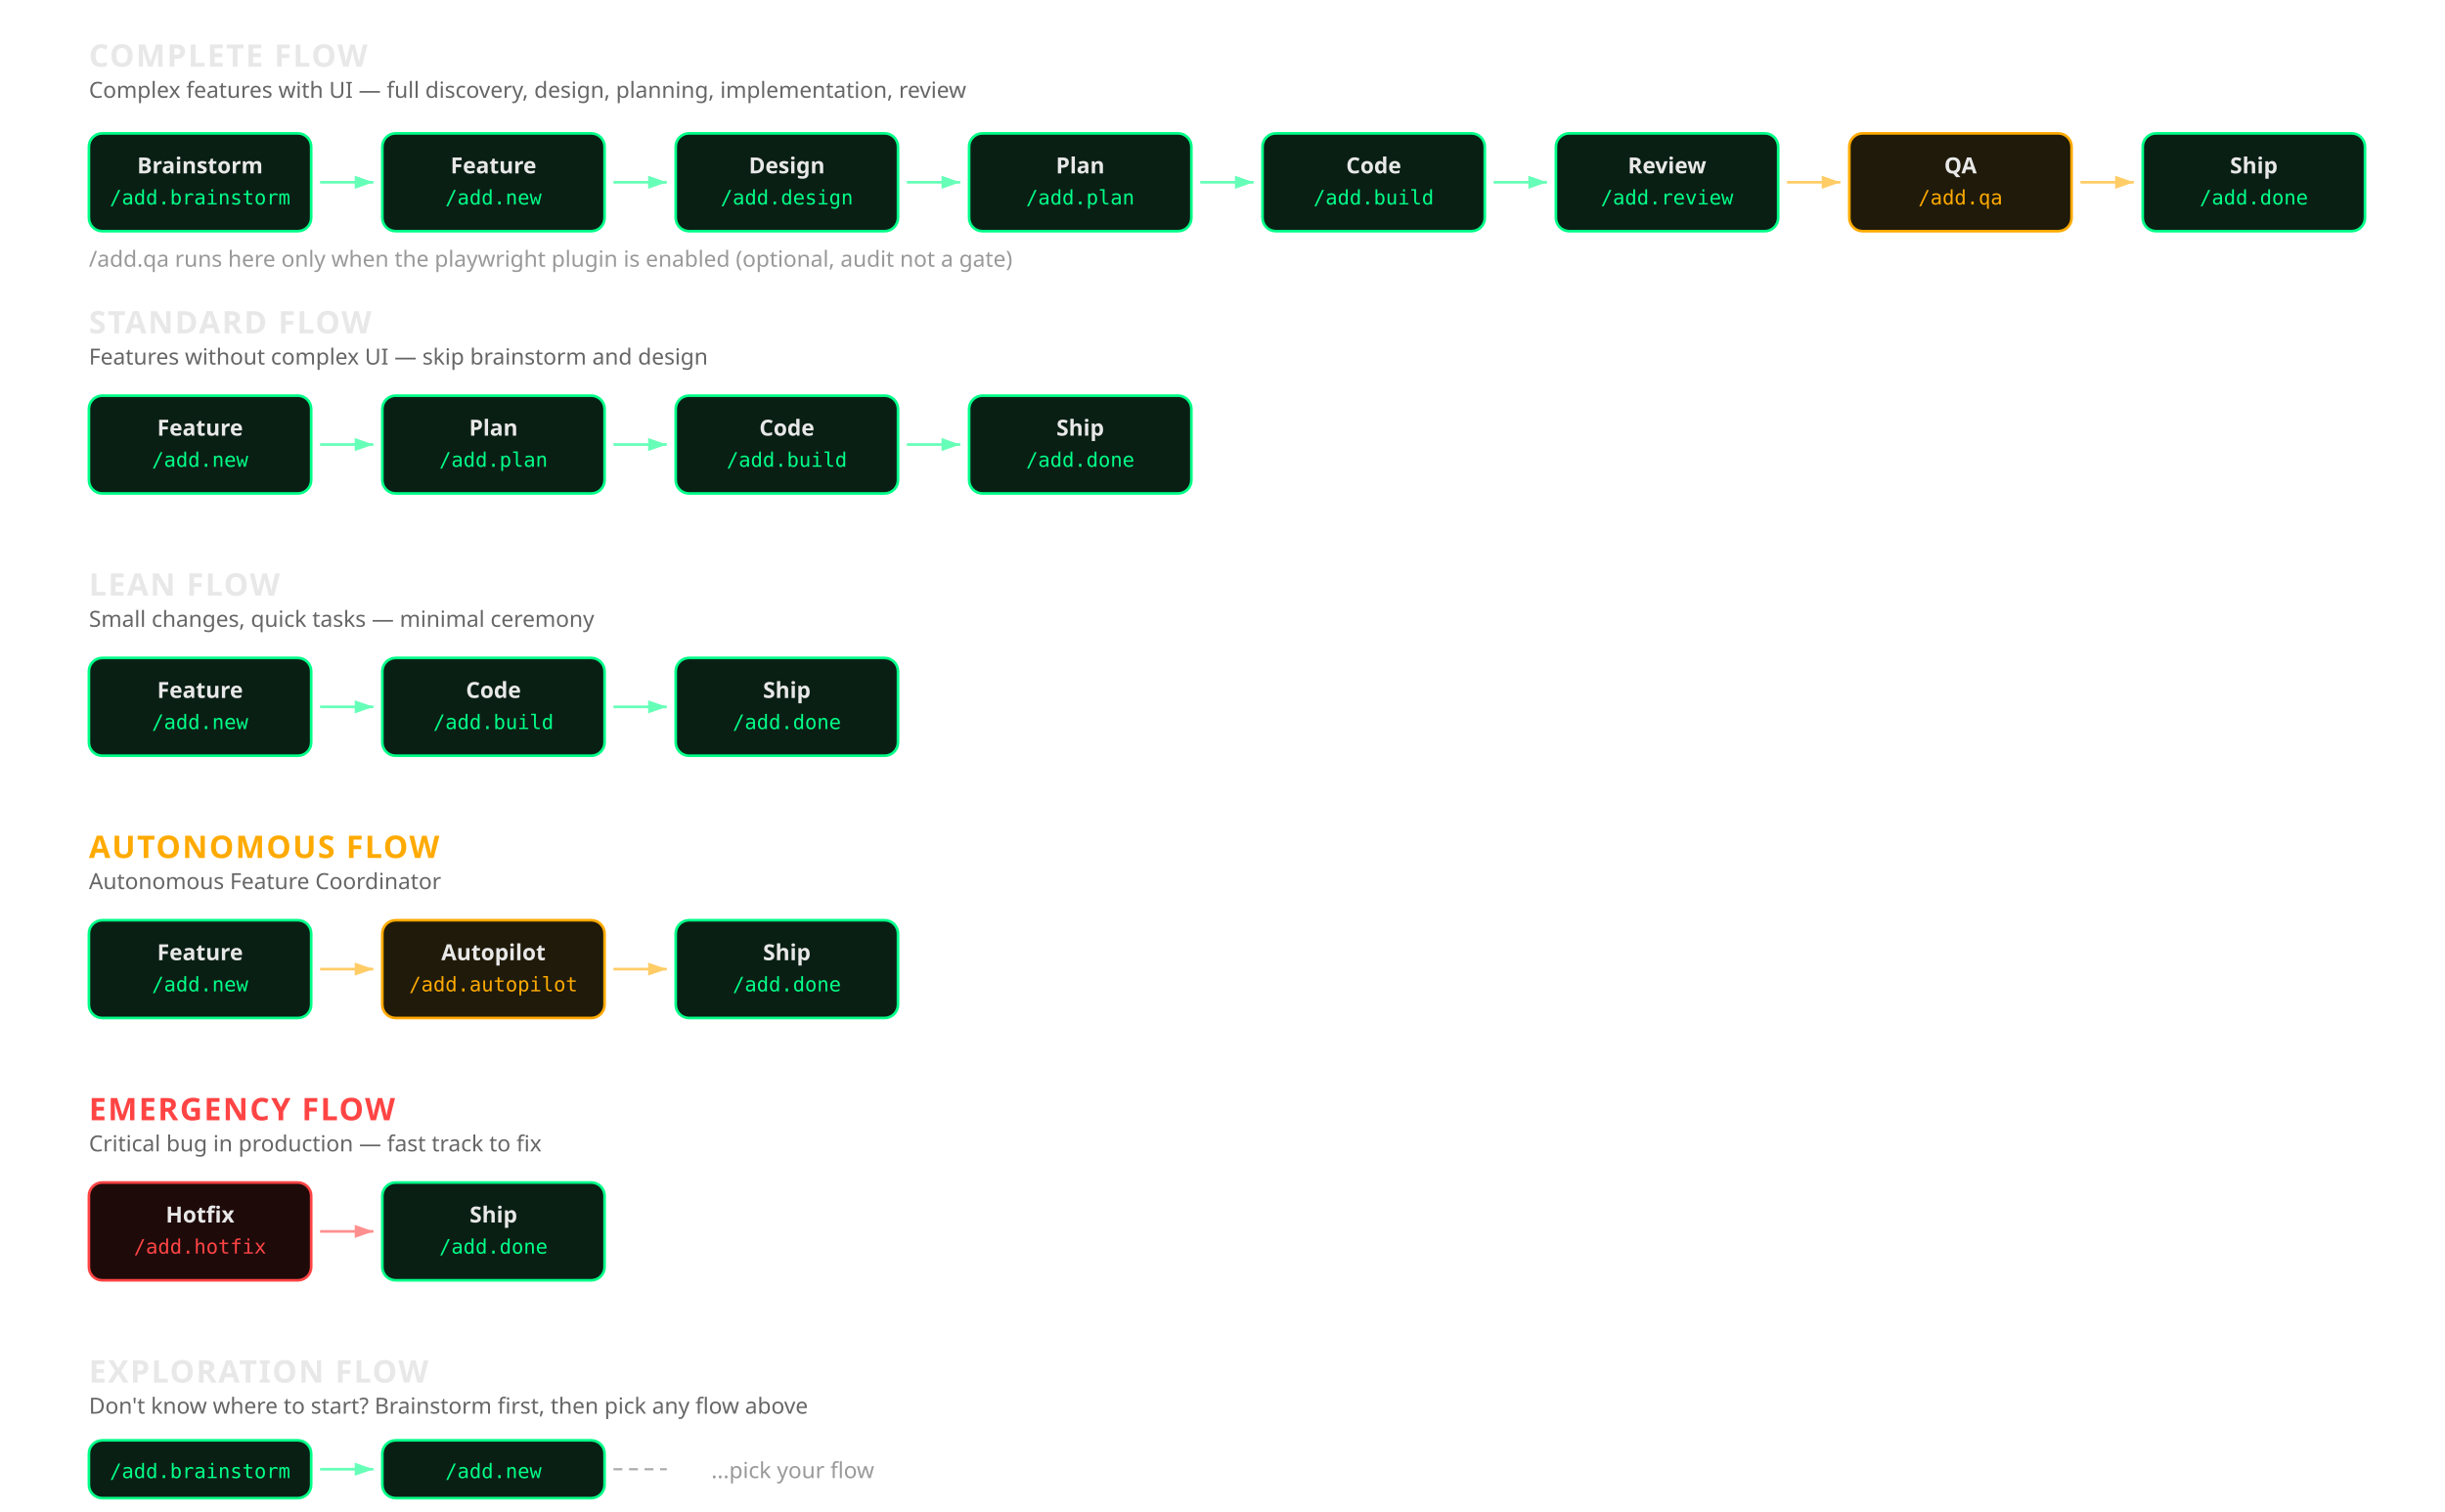
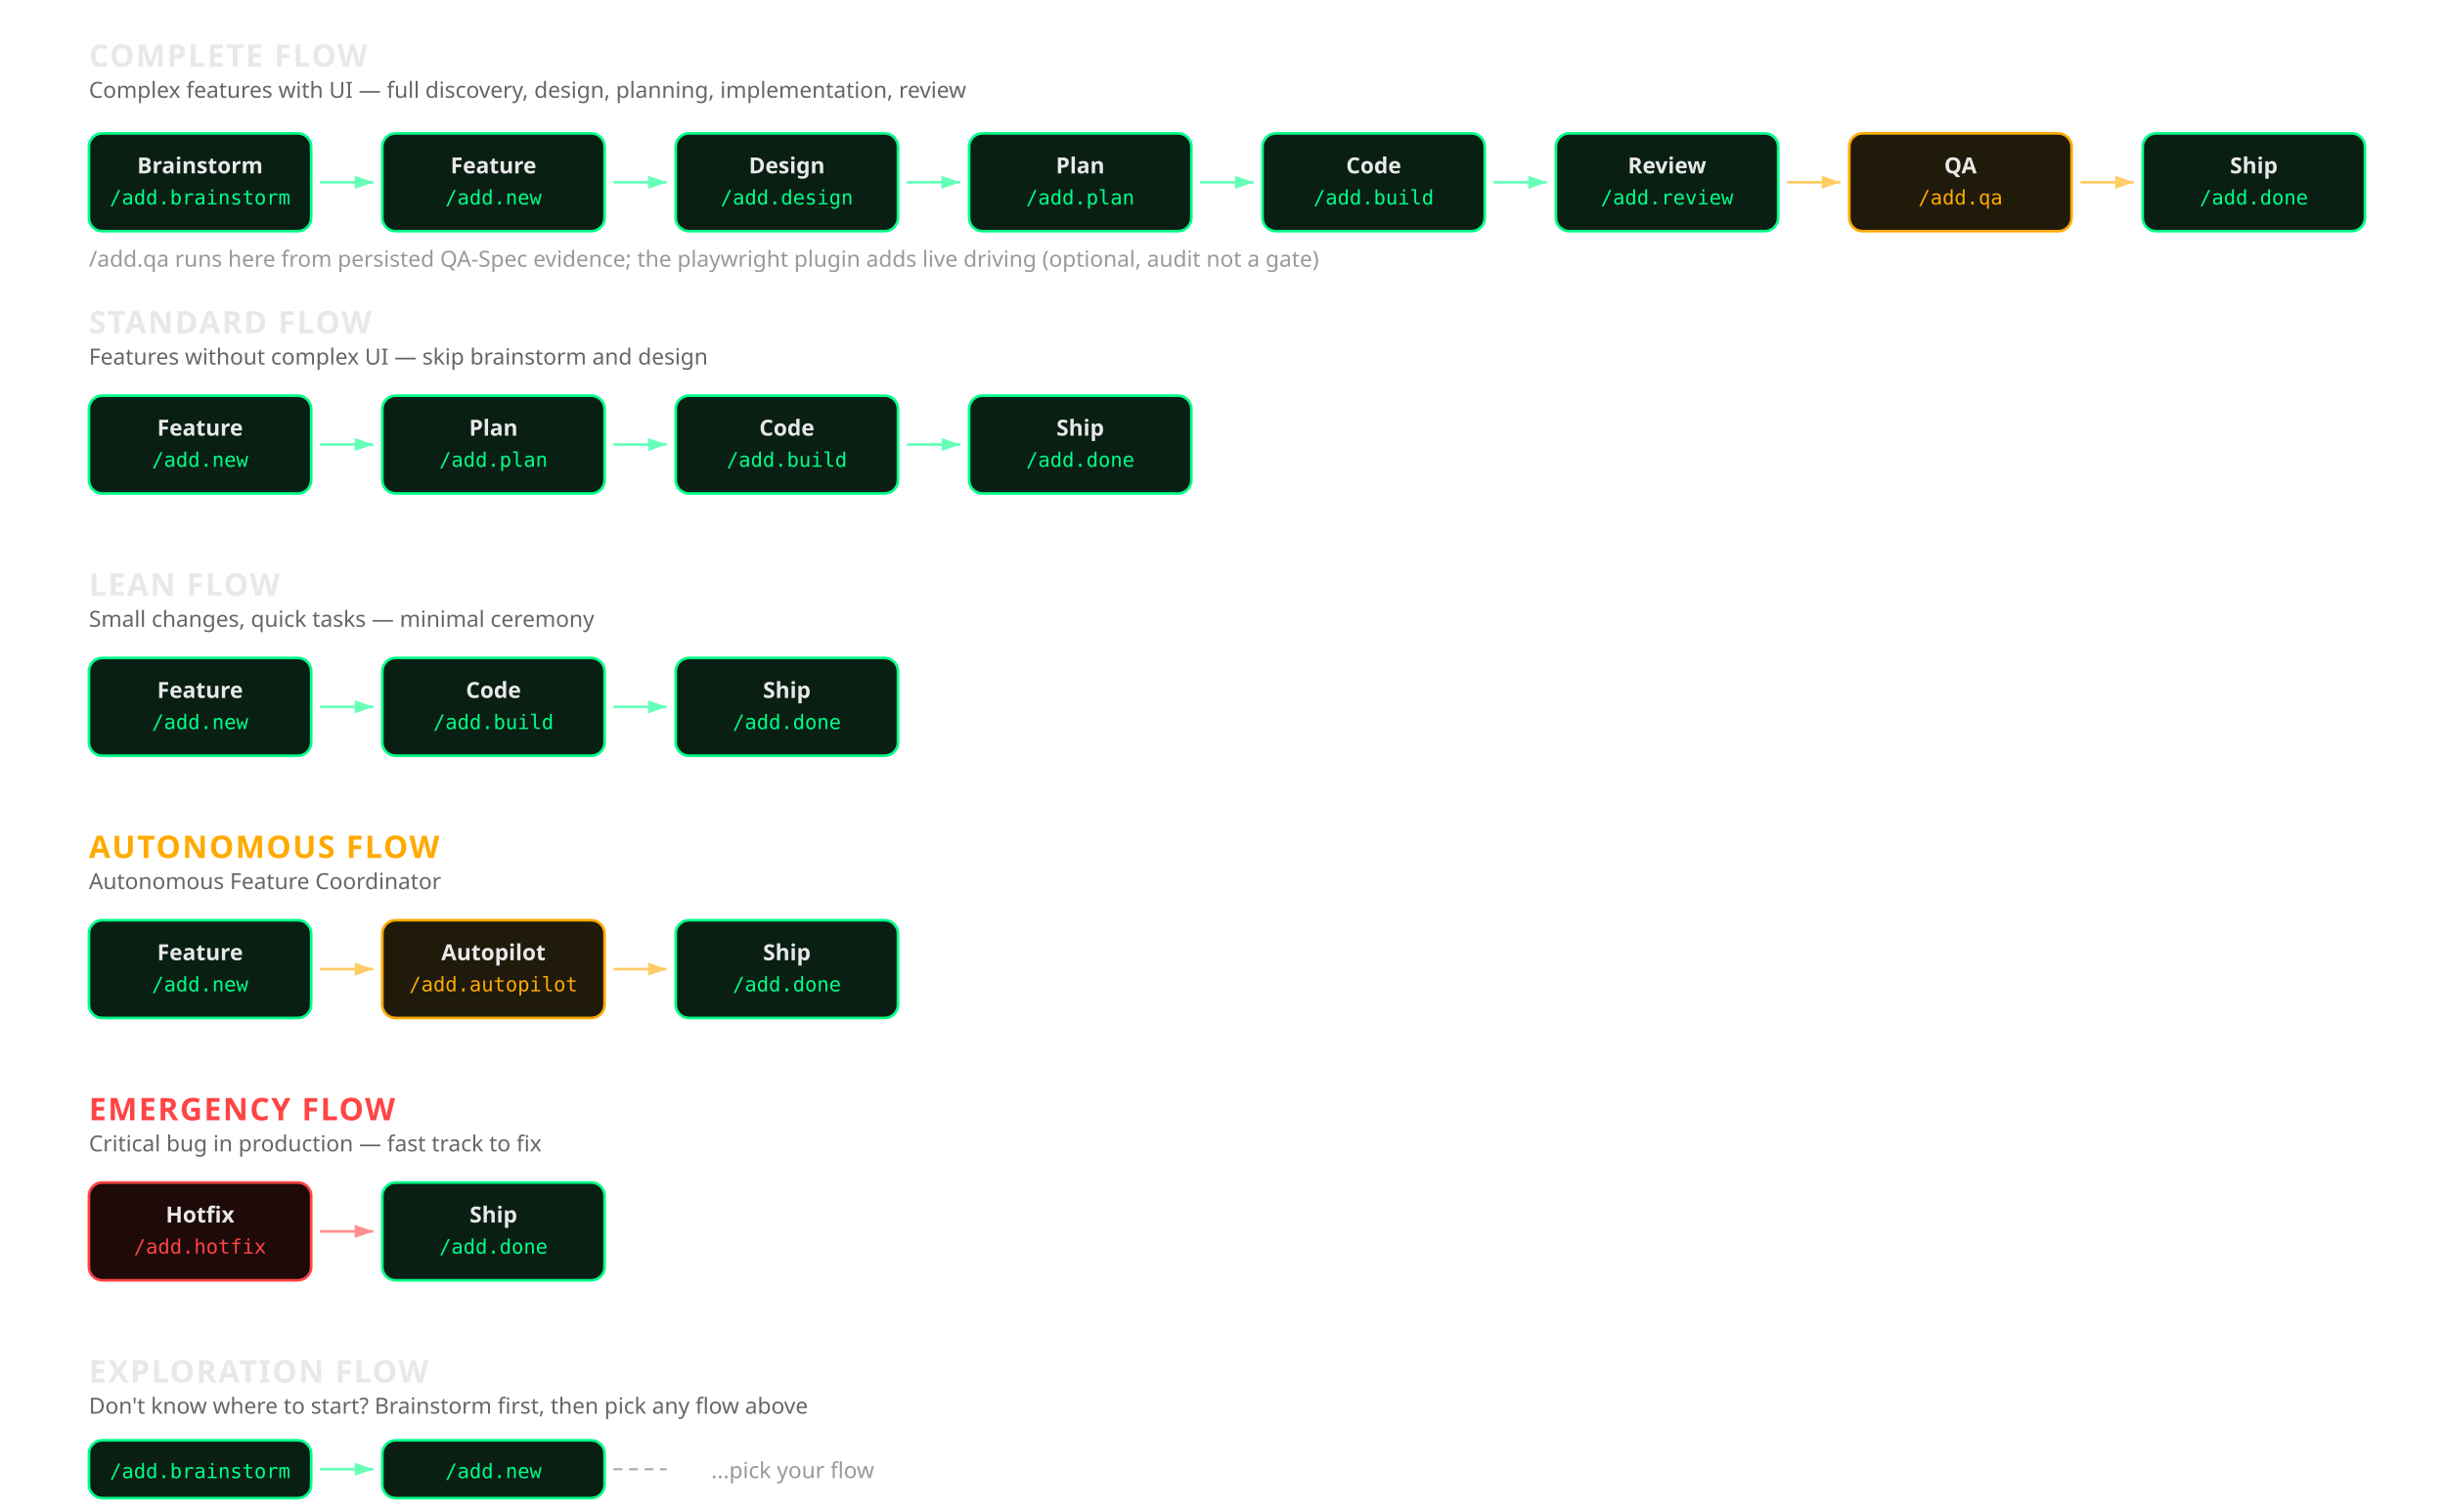
<svg xmlns="http://www.w3.org/2000/svg" viewBox="0 0 1100 680" fill="none">
  <style>
    .title { fill: #e8e8e8; font-family: 'Syne', sans-serif; font-size: 11px; font-weight: 700; }
    .cmd { fill: #00ff88; font-family: 'JetBrains Mono', monospace; font-size: 9px; }
    .desc { fill: #666; font-family: 'Outfit', sans-serif; font-size: 9px; }
    .node { fill: #111; stroke: #222; stroke-width: 1.2; }
    .node-on { fill: #0a1f14; stroke: #00ff88; stroke-width: 1.2; }
    .node-warn { fill: #1f1a0a; stroke: #ffaa00; stroke-width: 1.2; }
    .node-err { fill: #1f0a0a; stroke: #ff4444; stroke-width: 1.2; }
    .ntxt { fill: #e8e8e8; font-family: 'Syne', sans-serif; font-size: 10px; font-weight: 600; }
    .arrow { stroke: #00ff88; stroke-width: 1.2; fill: none; marker-end: url(#ag); opacity: 0.6; }
    .arrow-w { stroke: #ffaa00; stroke-width: 1.2; fill: none; marker-end: url(#aw); opacity: 0.6; }
    .arrow-e { stroke: #ff4444; stroke-width: 1.2; fill: none; marker-end: url(#ae); opacity: 0.6; }
    .arrow-dim { stroke: #333; stroke-width: 1; fill: none; stroke-dasharray: 4 3; opacity: 0.4; }
    .label { fill: #e8e8e8; font-family: 'Syne', sans-serif; font-size: 14px; font-weight: 800; letter-spacing: 0.05em; }
    .sublabel { fill: #666; font-family: 'Outfit', sans-serif; font-size: 10px; }
    .badge { fill: #00ff88; font-family: 'JetBrains Mono', monospace; font-size: 8px; font-weight: 600; }
    .badge-bg { fill: #0a1f14; stroke: #00ff88; stroke-width: 0.8; rx: 4; }
  </style>
  <defs>
    <marker id="ag" viewBox="0 0 10 7" refX="10" refY="3.5" markerWidth="7" markerHeight="5" orient="auto">
      <polygon points="0 0,10 3.5,0 7" fill="#00ff88" />
    </marker>
    <marker id="aw" viewBox="0 0 10 7" refX="10" refY="3.5" markerWidth="7" markerHeight="5" orient="auto">
      <polygon points="0 0,10 3.5,0 7" fill="#ffaa00" />
    </marker>
    <marker id="ae" viewBox="0 0 10 7" refX="10" refY="3.5" markerWidth="7" markerHeight="5" orient="auto">
      <polygon points="0 0,10 3.5,0 7" fill="#ff4444" />
    </marker>
  </defs>
  <text x="40" y="30" class="label">COMPLETE FLOW</text>
  <text x="40" y="44" class="sublabel">Complex features with UI — full discovery, design, planning, implementation, review</text>
  <g transform="translate(40, 60)">
    <rect x="0" y="0" width="100" height="44" rx="6" class="node-on" />
    <text x="50" y="18" text-anchor="middle" class="ntxt">Brainstorm</text>
    <text x="50" y="32" text-anchor="middle" class="cmd">/add.brainstorm</text>
  </g>
  <line x1="144" y1="82" x2="168" y2="82" class="arrow" />
  <g transform="translate(172, 60)">
    <rect x="0" y="0" width="100" height="44" rx="6" class="node-on" />
    <text x="50" y="18" text-anchor="middle" class="ntxt">Feature</text>
    <text x="50" y="32" text-anchor="middle" class="cmd">/add.new</text>
  </g>
  <line x1="276" y1="82" x2="300" y2="82" class="arrow" />
  <g transform="translate(304, 60)">
    <rect x="0" y="0" width="100" height="44" rx="6" class="node-on" />
    <text x="50" y="18" text-anchor="middle" class="ntxt">Design</text>
    <text x="50" y="32" text-anchor="middle" class="cmd">/add.design</text>
  </g>
  <line x1="408" y1="82" x2="432" y2="82" class="arrow" />
  <g transform="translate(436, 60)">
    <rect x="0" y="0" width="100" height="44" rx="6" class="node-on" />
    <text x="50" y="18" text-anchor="middle" class="ntxt">Plan</text>
    <text x="50" y="32" text-anchor="middle" class="cmd">/add.plan</text>
  </g>
  <line x1="540" y1="82" x2="564" y2="82" class="arrow" />
  <g transform="translate(568, 60)">
    <rect x="0" y="0" width="100" height="44" rx="6" class="node-on" />
    <text x="50" y="18" text-anchor="middle" class="ntxt">Code</text>
    <text x="50" y="32" text-anchor="middle" class="cmd">/add.build</text>
  </g>
  <line x1="672" y1="82" x2="696" y2="82" class="arrow" />
  <g transform="translate(700, 60)">
    <rect x="0" y="0" width="100" height="44" rx="6" class="node-on" />
    <text x="50" y="18" text-anchor="middle" class="ntxt">Review</text>
    <text x="50" y="32" text-anchor="middle" class="cmd">/add.review</text>
  </g>
  <line x1="804" y1="82" x2="828" y2="82" class="arrow-w" />
  <g transform="translate(832, 60)">
    <rect x="0" y="0" width="100" height="44" rx="6" class="node-warn" />
    <text x="50" y="18" text-anchor="middle" class="ntxt">QA</text>
    <text x="50" y="32" text-anchor="middle" class="cmd" style="fill:#ffaa00">/add.qa</text>
  </g>
  <line x1="936" y1="82" x2="960" y2="82" class="arrow-w" />
  <g transform="translate(964, 60)">
    <rect x="0" y="0" width="100" height="44" rx="6" class="node-on" />
    <text x="50" y="18" text-anchor="middle" class="ntxt">Ship</text>
    <text x="50" y="32" text-anchor="middle" class="cmd">/add.done</text>
  </g>
-   <text x="40" y="120" class="sublabel" style="fill:#999">/add.qa runs here only when the playwright plugin is enabled (optional, audit not a gate)</text>
+   <text x="40" y="120" class="sublabel" style="fill:#999">/add.qa runs here from persisted QA-Spec evidence; the playwright plugin adds live driving (optional, audit not a gate)</text>
  <text x="40" y="150" class="label">STANDARD FLOW</text>
  <text x="40" y="164" class="sublabel">Features without complex UI — skip brainstorm and design</text>
  <g transform="translate(40, 178)">
    <rect x="0" y="0" width="100" height="44" rx="6" class="node-on" />
    <text x="50" y="18" text-anchor="middle" class="ntxt">Feature</text>
    <text x="50" y="32" text-anchor="middle" class="cmd">/add.new</text>
  </g>
  <line x1="144" y1="200" x2="168" y2="200" class="arrow" />
  <g transform="translate(172, 178)">
    <rect x="0" y="0" width="100" height="44" rx="6" class="node-on" />
    <text x="50" y="18" text-anchor="middle" class="ntxt">Plan</text>
    <text x="50" y="32" text-anchor="middle" class="cmd">/add.plan</text>
  </g>
  <line x1="276" y1="200" x2="300" y2="200" class="arrow" />
  <g transform="translate(304, 178)">
    <rect x="0" y="0" width="100" height="44" rx="6" class="node-on" />
    <text x="50" y="18" text-anchor="middle" class="ntxt">Code</text>
    <text x="50" y="32" text-anchor="middle" class="cmd">/add.build</text>
  </g>
  <line x1="408" y1="200" x2="432" y2="200" class="arrow" />
  <g transform="translate(436, 178)">
    <rect x="0" y="0" width="100" height="44" rx="6" class="node-on" />
    <text x="50" y="18" text-anchor="middle" class="ntxt">Ship</text>
    <text x="50" y="32" text-anchor="middle" class="cmd">/add.done</text>
  </g>
  <text x="40" y="268" class="label">LEAN FLOW</text>
  <text x="40" y="282" class="sublabel">Small changes, quick tasks — minimal ceremony</text>
  <g transform="translate(40, 296)">
    <rect x="0" y="0" width="100" height="44" rx="6" class="node-on" />
    <text x="50" y="18" text-anchor="middle" class="ntxt">Feature</text>
    <text x="50" y="32" text-anchor="middle" class="cmd">/add.new</text>
  </g>
  <line x1="144" y1="318" x2="168" y2="318" class="arrow" />
  <g transform="translate(172, 296)">
    <rect x="0" y="0" width="100" height="44" rx="6" class="node-on" />
    <text x="50" y="18" text-anchor="middle" class="ntxt">Code</text>
    <text x="50" y="32" text-anchor="middle" class="cmd">/add.build</text>
  </g>
  <line x1="276" y1="318" x2="300" y2="318" class="arrow" />
  <g transform="translate(304, 296)">
    <rect x="0" y="0" width="100" height="44" rx="6" class="node-on" />
    <text x="50" y="18" text-anchor="middle" class="ntxt">Ship</text>
    <text x="50" y="32" text-anchor="middle" class="cmd">/add.done</text>
  </g>
  <text x="40" y="386" class="label" style="fill:#ffaa00">AUTONOMOUS FLOW</text>
  <text x="40" y="400" class="sublabel">Autonomous Feature Coordinator</text>
  <g transform="translate(40, 414)">
    <rect x="0" y="0" width="100" height="44" rx="6" class="node-on" />
    <text x="50" y="18" text-anchor="middle" class="ntxt">Feature</text>
    <text x="50" y="32" text-anchor="middle" class="cmd">/add.new</text>
  </g>
  <line x1="144" y1="436" x2="168" y2="436" class="arrow-w" />
  <g transform="translate(172, 414)">
    <rect x="0" y="0" width="100" height="44" rx="6" class="node-warn" />
    <text x="50" y="18" text-anchor="middle" class="ntxt">Autopilot</text>
    <text x="50" y="32" text-anchor="middle" class="cmd" style="fill:#ffaa00">/add.autopilot</text>
  </g>
  <line x1="276" y1="436" x2="300" y2="436" class="arrow-w" />
  <g transform="translate(304, 414)">
    <rect x="0" y="0" width="100" height="44" rx="6" class="node-on" />
    <text x="50" y="18" text-anchor="middle" class="ntxt">Ship</text>
    <text x="50" y="32" text-anchor="middle" class="cmd">/add.done</text>
  </g>
  <text x="40" y="504" class="label" style="fill:#ff4444">EMERGENCY FLOW</text>
  <text x="40" y="518" class="sublabel">Critical bug in production — fast track to fix</text>
  <g transform="translate(40, 532)">
    <rect x="0" y="0" width="100" height="44" rx="6" class="node-err" />
    <text x="50" y="18" text-anchor="middle" class="ntxt">Hotfix</text>
    <text x="50" y="32" text-anchor="middle" class="cmd" style="fill:#ff4444">/add.hotfix</text>
  </g>
  <line x1="144" y1="554" x2="168" y2="554" class="arrow-e" />
  <g transform="translate(172, 532)">
    <rect x="0" y="0" width="100" height="44" rx="6" class="node-on" />
    <text x="50" y="18" text-anchor="middle" class="ntxt">Ship</text>
    <text x="50" y="32" text-anchor="middle" class="cmd">/add.done</text>
  </g>
  <text x="40" y="622" class="label">EXPLORATION FLOW</text>
  <text x="40" y="636" class="sublabel">Don't know where to start? Brainstorm first, then pick any flow above</text>
  <g transform="translate(40, 648)">
    <rect x="0" y="0" width="100" height="26" rx="6" class="node-on" />
    <text x="50" y="17" text-anchor="middle" class="cmd">/add.brainstorm</text>
  </g>
  <line x1="144" y1="661" x2="168" y2="661" class="arrow" />
  <g transform="translate(172, 648)">
    <rect x="0" y="0" width="100" height="26" rx="6" class="node-on" />
    <text x="50" y="17" text-anchor="middle" class="cmd">/add.new</text>
  </g>
  <line x1="276" y1="661" x2="300" y2="661" class="arrow-dim" />
  <text x="320" y="665" class="sublabel" style="fill:#999">...pick your flow</text>
</svg>
